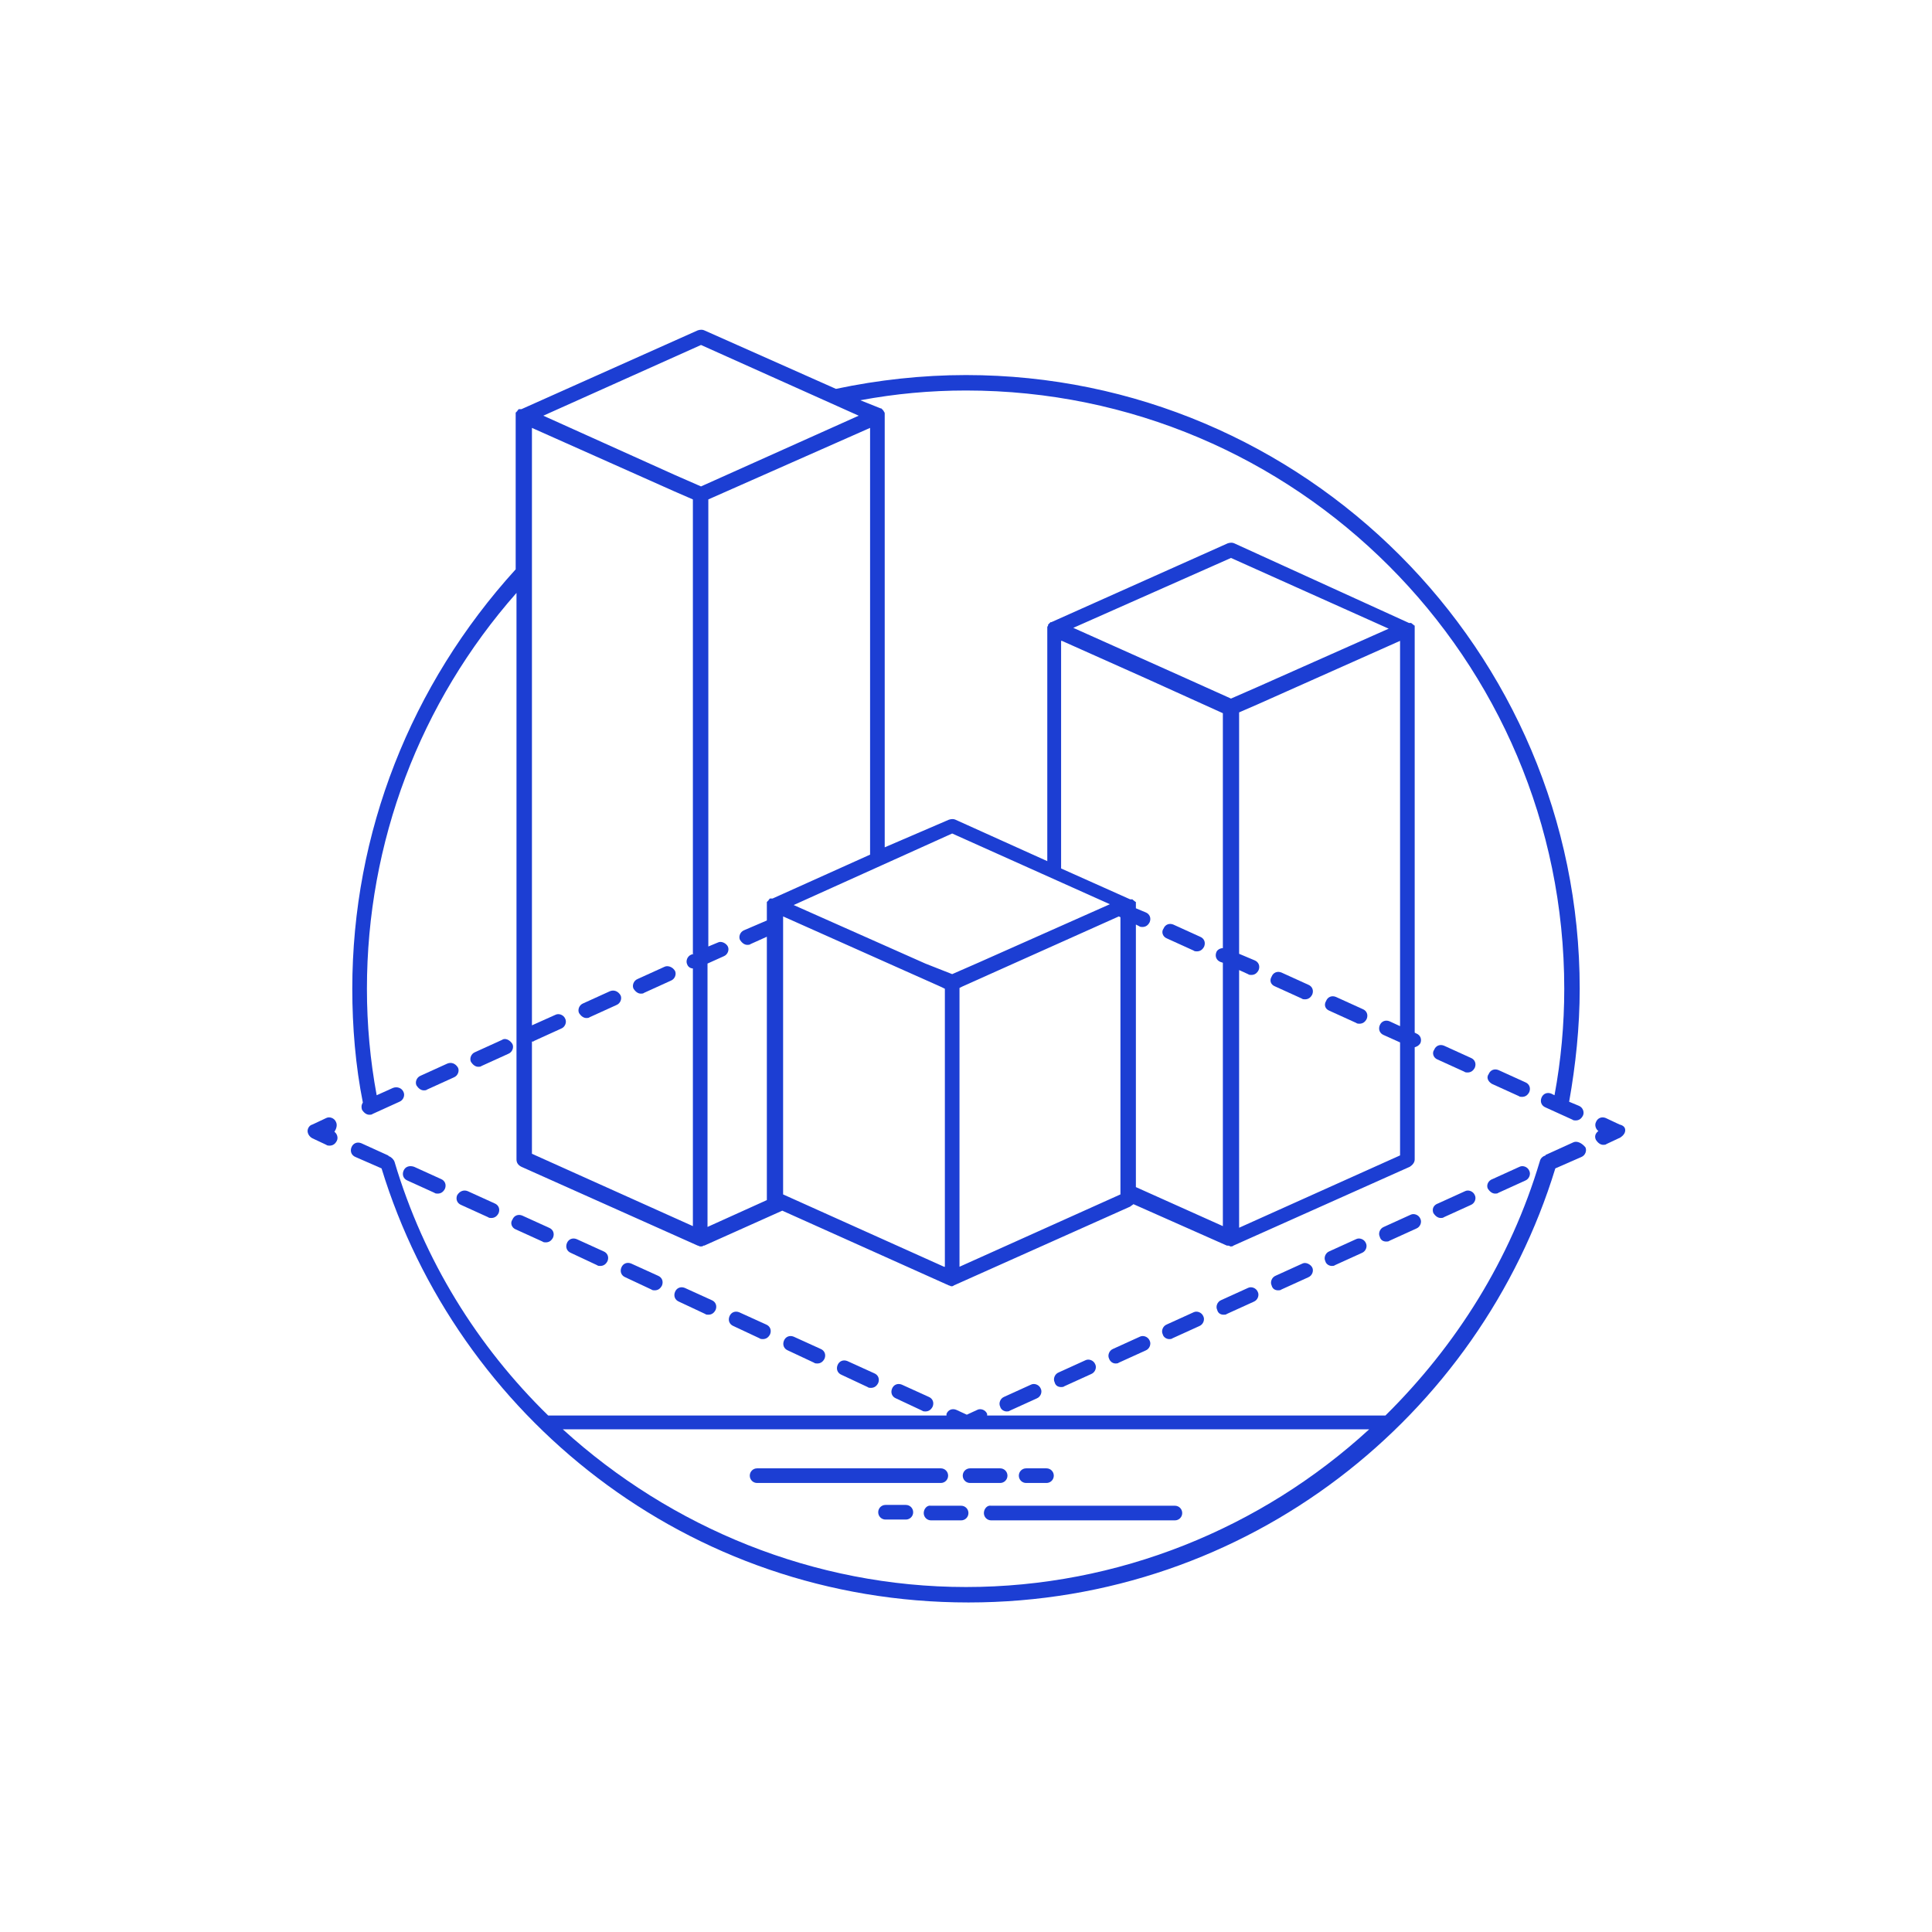
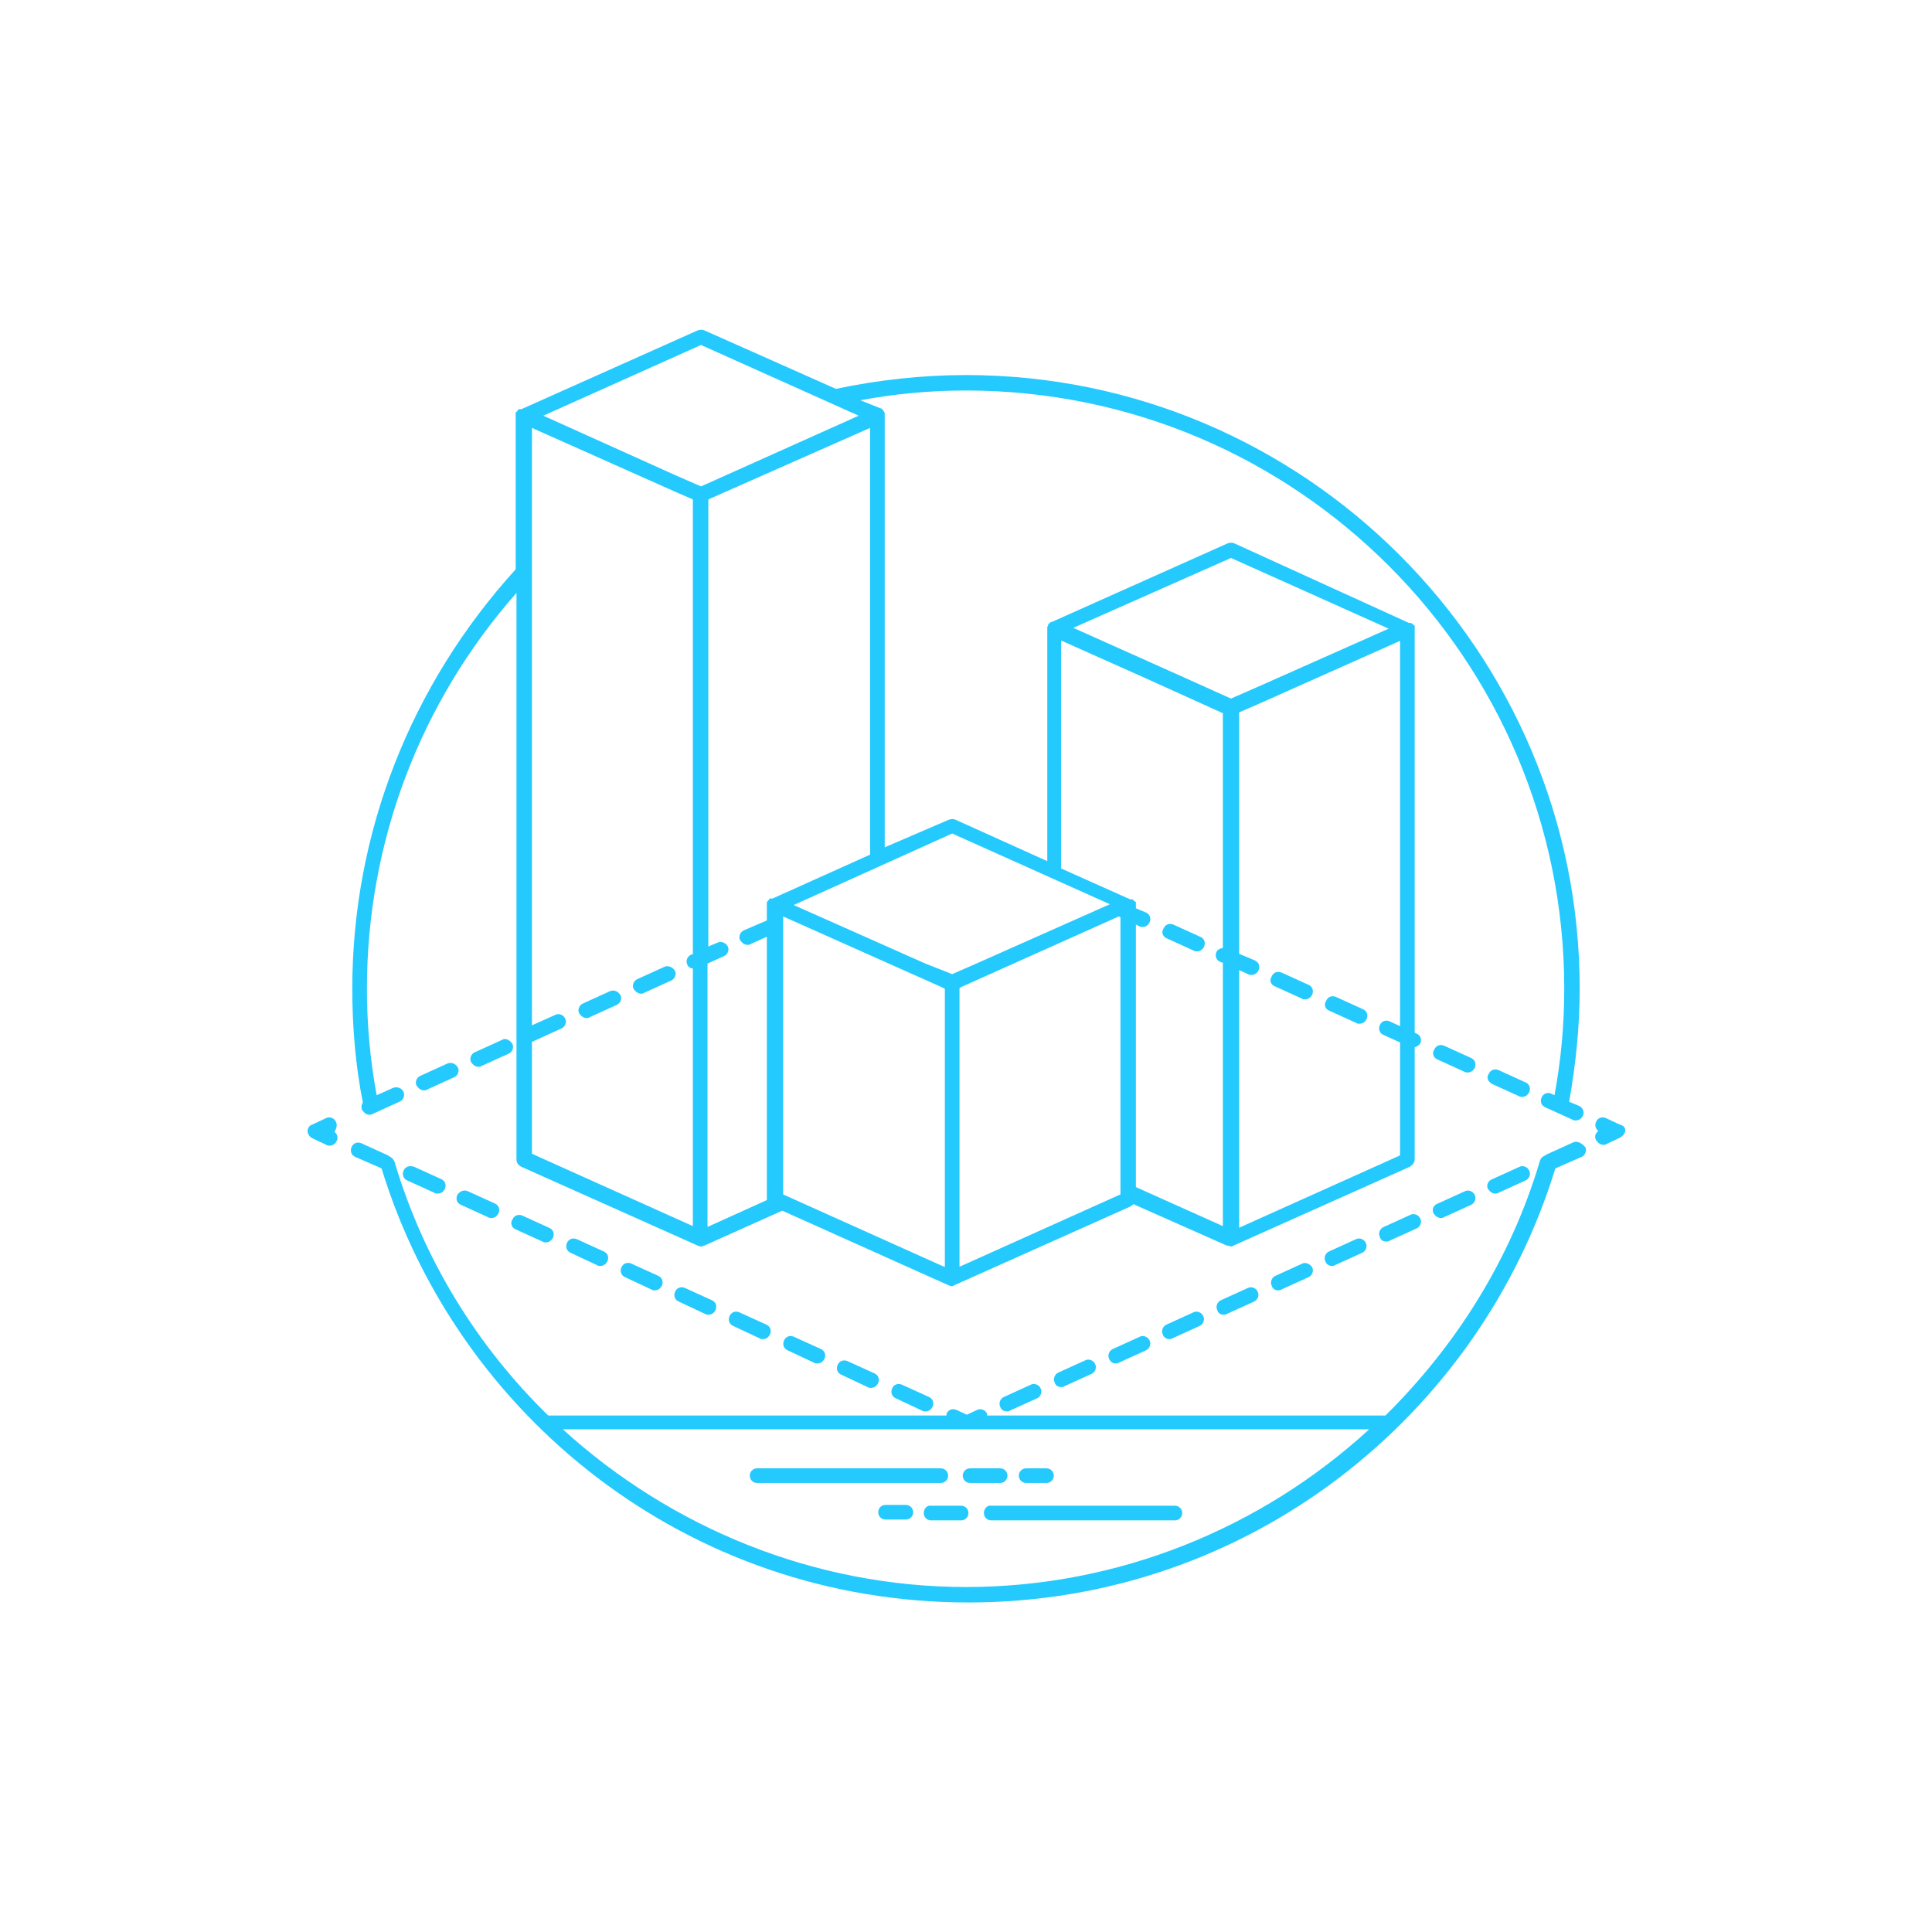
<svg xmlns="http://www.w3.org/2000/svg" width="100" height="100">
-   <svg fill="#1c3ed3" transform="matrix(.69 0 0 .69 15.5 15.5)" viewBox="0 0 164 164">
+   <svg fill="#24c9fd" transform="matrix(.69 0 0 .69 15.5 15.5)" viewBox="0 0 164 164">
    <path d="M56.3 145.6h22.6c.5 0 .9-.4.9-.9s-.4-.9-.9-.9H56.3c-.5 0-.9.4-.9.9s.4.9.9.9zM82.5 145.6h3.7c.5 0 .9-.4.9-.9s-.4-.9-.9-.9h-3.7c-.5 0-.9.4-.9.9s.4.9.9.9zM89.4 145.6h2.5c.5 0 .9-.4.9-.9s-.4-.9-.9-.9h-2.5c-.5 0-.9.4-.9.9s.4.9.9.9zM84.2 149.3c0 .5.4.9.9.9h22.6c.5 0 .9-.4.9-.9s-.4-.9-.9-.9H85.1c-.5-.1-.9.4-.9.9zM76.8 149.3c0 .5.4.9.9.9h3.7c.5 0 .9-.4.9-.9s-.4-.9-.9-.9h-3.7c-.5-.1-.9.4-.9.9zM74.6 148.3h-2.5c-.5 0-.9.4-.9.9s.4.9.9.9h2.5c.5 0 .9-.4.9-.9s-.4-.9-.9-.9zM44.9 82.1l-3.3 1.5c-.5.2-.7.8-.5 1.2.2.3.5.6.9.6.1 0 .3 0 .4-.1l3.3-1.5c.5-.2.7-.8.5-1.2-.3-.5-.9-.7-1.3-.5zM24.9 91.1l-3.3 1.5c-.5.2-.7.8-.5 1.2.2.3.5.6.9.6.1 0 .3 0 .4-.1l3.3-1.5c.5-.2.7-.8.5-1.2-.3-.5-.9-.8-1.3-.5zM38.2 85.1l-3.3 1.5c-.5.2-.7.8-.5 1.2.2.3.5.6.9.6.1 0 .3 0 .4-.1l3.3-1.5c.5-.2.7-.8.5-1.2-.3-.5-.8-.7-1.3-.5zM18.2 94l-3.3 1.5c-.5.2-.7.8-.5 1.2.2.3.5.6.9.6.1 0 .3 0 .4-.1l3.3-1.5c.5-.2.7-.8.5-1.2-.3-.5-.8-.7-1.3-.5zM4.5 101.2c-.2-.5-.8-.7-1.2-.5l-1.7.8c-.4.1-.6.5-.6.8s.2.7.6.9l1.7.8c.1.1.3.1.4.1.4 0 .7-.2.9-.6.2-.4 0-.9-.3-1.1.2-.3.4-.8.2-1.2zM76.6 136.7c.1.1.3.1.4.1.4 0 .7-.2.9-.6.2-.5 0-1-.5-1.2l-3.3-1.5c-.5-.2-1 0-1.2.5-.2.5 0 1 .5 1.2l3.2 1.5zM56.6 127.8c.1.1.3.1.4.1.4 0 .7-.2.9-.6.2-.5 0-1-.5-1.2l-3.3-1.5c-.5-.2-1 0-1.2.5-.2.5 0 1 .5 1.2l3.2 1.5zM43.3 121.8c.1.1.3.1.4.1.4 0 .7-.2.9-.6.2-.5 0-1-.5-1.2l-3.3-1.5c-.5-.2-1 0-1.2.5-.2.5 0 1 .5 1.2l3.2 1.5zM63.3 130.8c.1.1.3.1.4.1.4 0 .7-.2.9-.6.2-.5 0-1-.5-1.2l-3.3-1.5c-.5-.2-1 0-1.2.5-.2.5 0 1 .5 1.2l3.2 1.5zM69.9 133.8c.1.1.3.1.4.1.4 0 .7-.2.9-.6.2-.5 0-1-.5-1.2l-3.3-1.5c-.5-.2-1 0-1.2.5s0 1 .5 1.2l3.2 1.5zM36.6 118.8c.1.1.3.1.4.1.4 0 .7-.2.9-.6.2-.5 0-1-.5-1.2l-3.3-1.5c-.5-.2-1 0-1.2.5-.2.5 0 1 .5 1.2l3.2 1.5zM26.6 114.4l3.3 1.5c.1.1.3.1.4.1.4 0 .7-.2.9-.6.2-.5 0-1-.5-1.2l-3.3-1.5c-.5-.2-1 0-1.2.5-.3.4-.1 1 .4 1.2zM19.4 110.2c-.2.5 0 1 .5 1.2l3.3 1.5c.1.1.3.1.4.1.4 0 .7-.2.9-.6.2-.5 0-1-.5-1.2l-3.3-1.5c-.5-.2-1 0-1.3.5zM49.9 124.8c.1.1.3.1.4.1.4 0 .7-.2.9-.6.2-.5 0-1-.5-1.2l-3.3-1.5c-.5-.2-1 0-1.2.5-.2.5 0 1 .5 1.2l3.2 1.5zM12.8 107.2c-.2.5 0 1 .5 1.2l3.3 1.5c.1.1.3.1.4.1.4 0 .7-.2.9-.6.2-.5 0-1-.5-1.2l-3.3-1.5c-.6-.2-1.1 0-1.3.5z" />
    <path d="M156.7 103.7l-3.3 1.5s-.1 0-.1.1c-.3.1-.6.3-.7.7-3.6 12.1-10.3 22.7-19 31.3h-49v-.2c-.2-.5-.8-.7-1.2-.5l-1.3.6-1.3-.6c-.5-.2-1 0-1.2.5v.2h-49c-8.7-8.5-15.3-19.1-18.9-31.2-.1-.3-.4-.6-.7-.7l-.1-.1-3.3-1.5c-.5-.2-1 0-1.2.5-.2.5 0 1 .5 1.2l3.2 1.4c9.3 30.4 37.6 53.4 72.2 53.4 34.5 0 62.9-23 72.2-53.4l3.2-1.4c.5-.2.7-.8.5-1.2-.5-.6-1.1-.8-1.5-.6zM82 158.4c-18.7 0-36.3-7.3-49.6-19.4h99.2c-13.3 12.2-30.9 19.4-49.6 19.4z" />
    <path d="M113.7 124.9c.1 0 .3 0 .4-.1l3.3-1.5c.5-.2.7-.8.5-1.2-.2-.5-.8-.7-1.2-.5l-3.3 1.5c-.5.2-.7.8-.5 1.2.1.4.4.6.8.6zM120.4 121.9c.1 0 .3 0 .4-.1l3.3-1.5c.5-.2.7-.8.5-1.2s-.8-.7-1.2-.5l-3.3 1.5c-.5.2-.7.8-.5 1.2.1.4.4.6.8.6zM127 118.9c.1 0 .3 0 .4-.1l3.3-1.5c.5-.2.7-.8.5-1.2-.2-.5-.8-.7-1.2-.5l-3.3 1.5c-.5.2-.7.8-.5 1.2.1.4.5.6.8.6zM133.7 115.9c.1 0 .3 0 .4-.1l3.3-1.5c.5-.2.7-.8.5-1.2-.2-.5-.8-.7-1.2-.5l-3.3 1.5c-.5.2-.7.8-.5 1.2.1.4.4.6.8.6zM146.2 109.4c.2.3.5.6.9.6.1 0 .3 0 .4-.1l3.3-1.5c.5-.2.7-.8.5-1.2-.2-.5-.8-.7-1.2-.5l-3.3 1.5c-.6.2-.8.8-.6 1.2zM139.5 112.4c.2.3.5.6.9.6.1 0 .3 0 .4-.1l3.3-1.5c.5-.2.7-.8.5-1.2-.2-.5-.8-.7-1.2-.5l-3.3 1.5c-.6.2-.8.7-.6 1.2zM87 136.8c.1 0 .3 0 .4-.1l3.3-1.5c.5-.2.7-.8.5-1.2-.2-.5-.8-.7-1.2-.5l-3.3 1.5c-.5.2-.7.8-.5 1.2.1.4.5.6.8.6zM93.7 133.8c.1 0 .3 0 .4-.1l3.3-1.5c.5-.2.7-.8.5-1.2-.2-.5-.8-.7-1.2-.5l-3.3 1.5c-.5.2-.7.8-.5 1.2.1.4.4.6.8.6zM100.4 130.9c.1 0 .3 0 .4-.1l3.3-1.5c.5-.2.7-.8.5-1.2-.2-.5-.8-.7-1.2-.5l-3.3 1.5c-.5.2-.7.8-.5 1.2.1.3.4.6.8.6zM107 127.9c.1 0 .3 0 .4-.1l3.3-1.5c.5-.2.7-.8.5-1.2-.2-.5-.8-.7-1.2-.5l-3.3 1.5c-.5.2-.7.8-.5 1.2.1.4.5.6.8.6zM162.4 101.5l-1.7-.8c-.5-.2-1 0-1.2.5-.2.4 0 .9.3 1.1-.4.3-.5.7-.3 1.1.2.3.5.6.9.6.1 0 .3 0 .4-.1l1.7-.8c.3-.2.6-.5.6-.9s-.3-.6-.7-.7zM157.4 99.2l-1.2-.5c.8-4.5 1.3-9.2 1.3-13.9 0-41.6-33.9-75.5-75.5-75.5-5.4 0-10.8.6-16 1.7L49.8 3.8c-.2-.1-.5-.1-.8 0l-21.7 9.7h-.1-.1-.1s-.1 0-.1.1l-.1.1s0 .1-.1.1c0 0 0 .1-.1.1v19.3C13.7 47.4 6.5 65.6 6.5 84.8c0 4.7.4 9.5 1.3 14-.2.3-.2.6-.1.9.2.3.5.6.9.6.1 0 .3 0 .4-.1l3.3-1.5c.5-.2.7-.8.5-1.2-.2-.5-.8-.7-1.3-.5l-2 .9c-.8-4.3-1.2-8.7-1.2-13.1 0-18 6.5-35.2 18.4-48.7v69.7c0 .4.2.7.6.9l21.7 9.7c.1 0 .2.1.3.1h.1c.1 0 .2 0 .3-.1h.1l9.6-4.3 20.5 9.2c.1 0 .2.1.3.1.1 0 .2 0 .3-.1l21.7-9.7c.1-.1.3-.2.4-.3l11.5 5.1h.1c.1 0 .2 0 .3.1h.1c.1 0 .2 0 .3-.1l21.7-9.7c.3-.2.6-.5.6-.9V92c.3-.1.5-.2.7-.5.2-.5 0-1-.5-1.2l-.2-.1V40.5v-.2-.1c0-.1 0-.1-.1-.1 0 0 0-.1-.1-.1l-.1-.1s-.1 0-.1-.1h-.1-.1-.1L115 30c-.2-.1-.5-.1-.8 0l-21.7 9.7h-.1l-.1.1-.1.1-.1.1v.1c0 .1-.1.1-.1.2V69.1L80.7 64c-.2-.1-.5-.1-.8 0L72 67.4V14.3 14c0-.1-.1-.2-.1-.2 0-.1-.1-.1-.1-.2 0 0-.1 0-.1-.1 0 0-.1 0-.1-.1h-.1l-2.5-1c4.3-.8 8.6-1.2 13-1.2 40.6 0 73.6 33 73.6 73.6 0 4.4-.4 8.8-1.2 13.1l-.4-.2c-.5-.2-1 0-1.2.5-.2.5 0 1 .5 1.2l3.3 1.5c.1.1.3.1.4.1.4 0 .7-.2.9-.6.2-.4 0-1-.5-1.2zM48.5 80.5l-.3.1c-.5.2-.7.8-.5 1.2.1.3.4.5.7.5V114l-19.8-8.9V91.3c.1 0 .2 0 .3-.1l3.3-1.5c.5-.2.7-.8.5-1.2-.2-.5-.8-.7-1.2-.5l-2.9 1.3V15.8l17.5 7.8 2.3 1v55.9zm.9-57.5l-3.2-1.4L30 14.3l19.4-8.7 19.4 8.7L49.4 23zm29.9 96l-19.8-8.9V75.9L79 84.6l.4.2V119zm21.7-9.1v.2L81.2 119V84.7l.4-.2 19.2-8.6.2.1v33.9zm34.4-20.5l-1.3-.6c-.5-.2-1 0-1.2.5-.2.5 0 1 .5 1.2l2 .9v13.9l-19.8 8.9V82.5l1.1.5c.1.1.3.1.4.1.4 0 .7-.2.9-.6.2-.5 0-1-.5-1.2l-1.9-.8V50.8l2.3-1 17.5-7.8v47.4zm-20.8-57.6l19.4 8.7-16.2 7.2-3.2 1.4-6-2.7-13.4-6 19.4-8.6zM93.8 42l10.3 4.6 9.5 4.3v28.9c-.3 0-.7.2-.8.5-.2.5 0 1 .5 1.2l.3.1V114l-10.7-4.8V76.9l.4.2c.1.1.3.1.4.1.4 0 .7-.2.9-.6.2-.5 0-1-.5-1.2l-1.2-.5v-.4-.2-.1c0-.1 0-.1-.1-.1 0 0 0-.1-.1-.1l-.1-.1s-.1 0-.1-.1h-.1-.1-.1L93.7 70V42zM80.3 65.7l19.4 8.7-16.2 7.2-3.2 1.4-3.3-1.3-16.2-7.2 19.5-8.8zM70.2 15.8v52.5l-12 5.4h-.1-.1-.1s-.1 0-.1.1l-.1.1s0 .1-.1.1c0 0 0 .1-.1.1v2.3l-2.8 1.2c-.5.2-.7.8-.5 1.2.2.3.5.6.9.6.1 0 .3 0 .4-.1l2-.9v32.4l-7.3 3.3V81.7l2-.9c.5-.2.7-.8.5-1.2s-.8-.7-1.2-.5l-1.2.5v-55l19.9-8.8z" />
    <path d="M106.7 78.6l3.3 1.5c.1.1.3.1.4.1.4 0 .7-.2.9-.6.2-.5 0-1-.5-1.2l-3.3-1.5c-.5-.2-1 0-1.2.5-.3.4-.1 1 .4 1.2zM120 84.5l3.3 1.5c.1.1.3.1.4.1.4 0 .7-.2.9-.6.2-.5 0-1-.5-1.2l-3.3-1.5c-.5-.2-1 0-1.2.5-.3.5-.1 1 .4 1.2zM140 93.5l3.3 1.5c.1.1.3.1.4.1.4 0 .7-.2.9-.6.2-.5 0-1-.5-1.2l-3.3-1.5c-.5-.2-1 0-1.2.5-.3.4-.1 1 .4 1.2zM126.7 87.5L130 89c.1.1.3.1.4.1.4 0 .7-.2.9-.6.2-.5 0-1-.5-1.2l-3.3-1.5c-.5-.2-1 0-1.2.5-.3.5-.1 1 .4 1.2zM146.7 96.5L150 98c.1.1.3.1.4.1.4 0 .7-.2.9-.6.2-.5 0-1-.5-1.2l-3.3-1.5c-.5-.2-1 0-1.2.5-.3.4-.1.9.4 1.2z" />
  </svg>
</svg>
